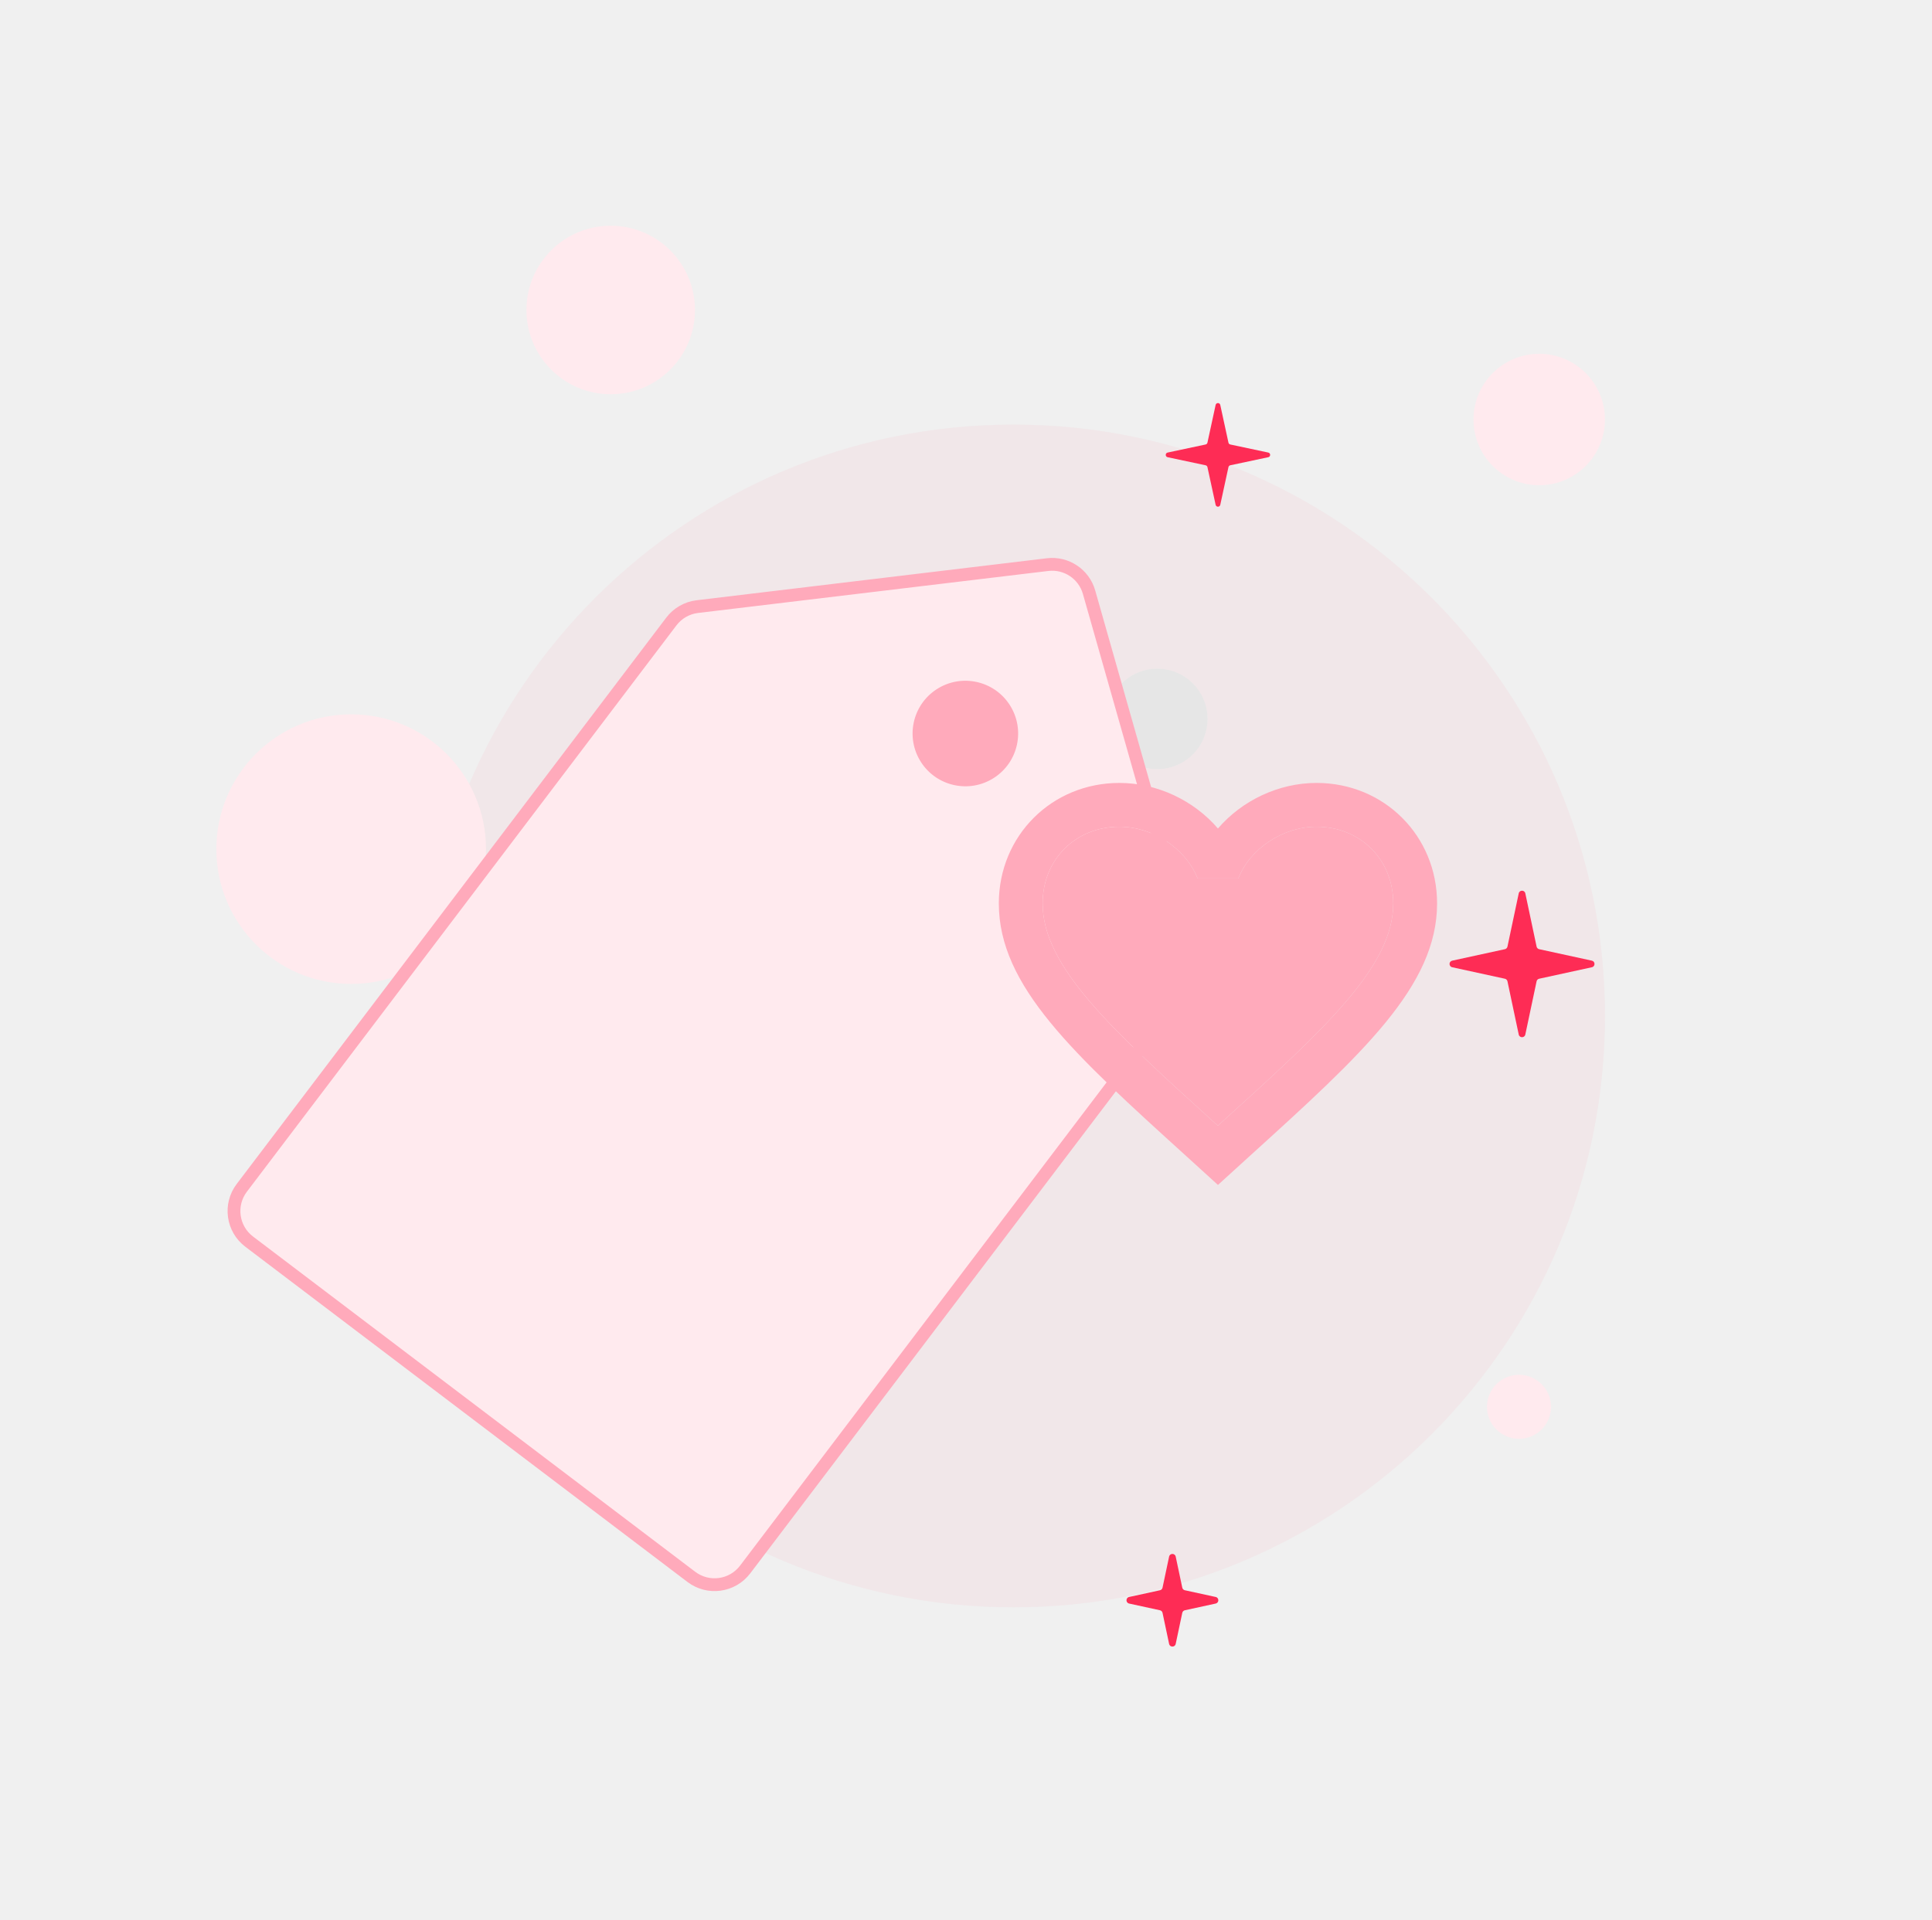
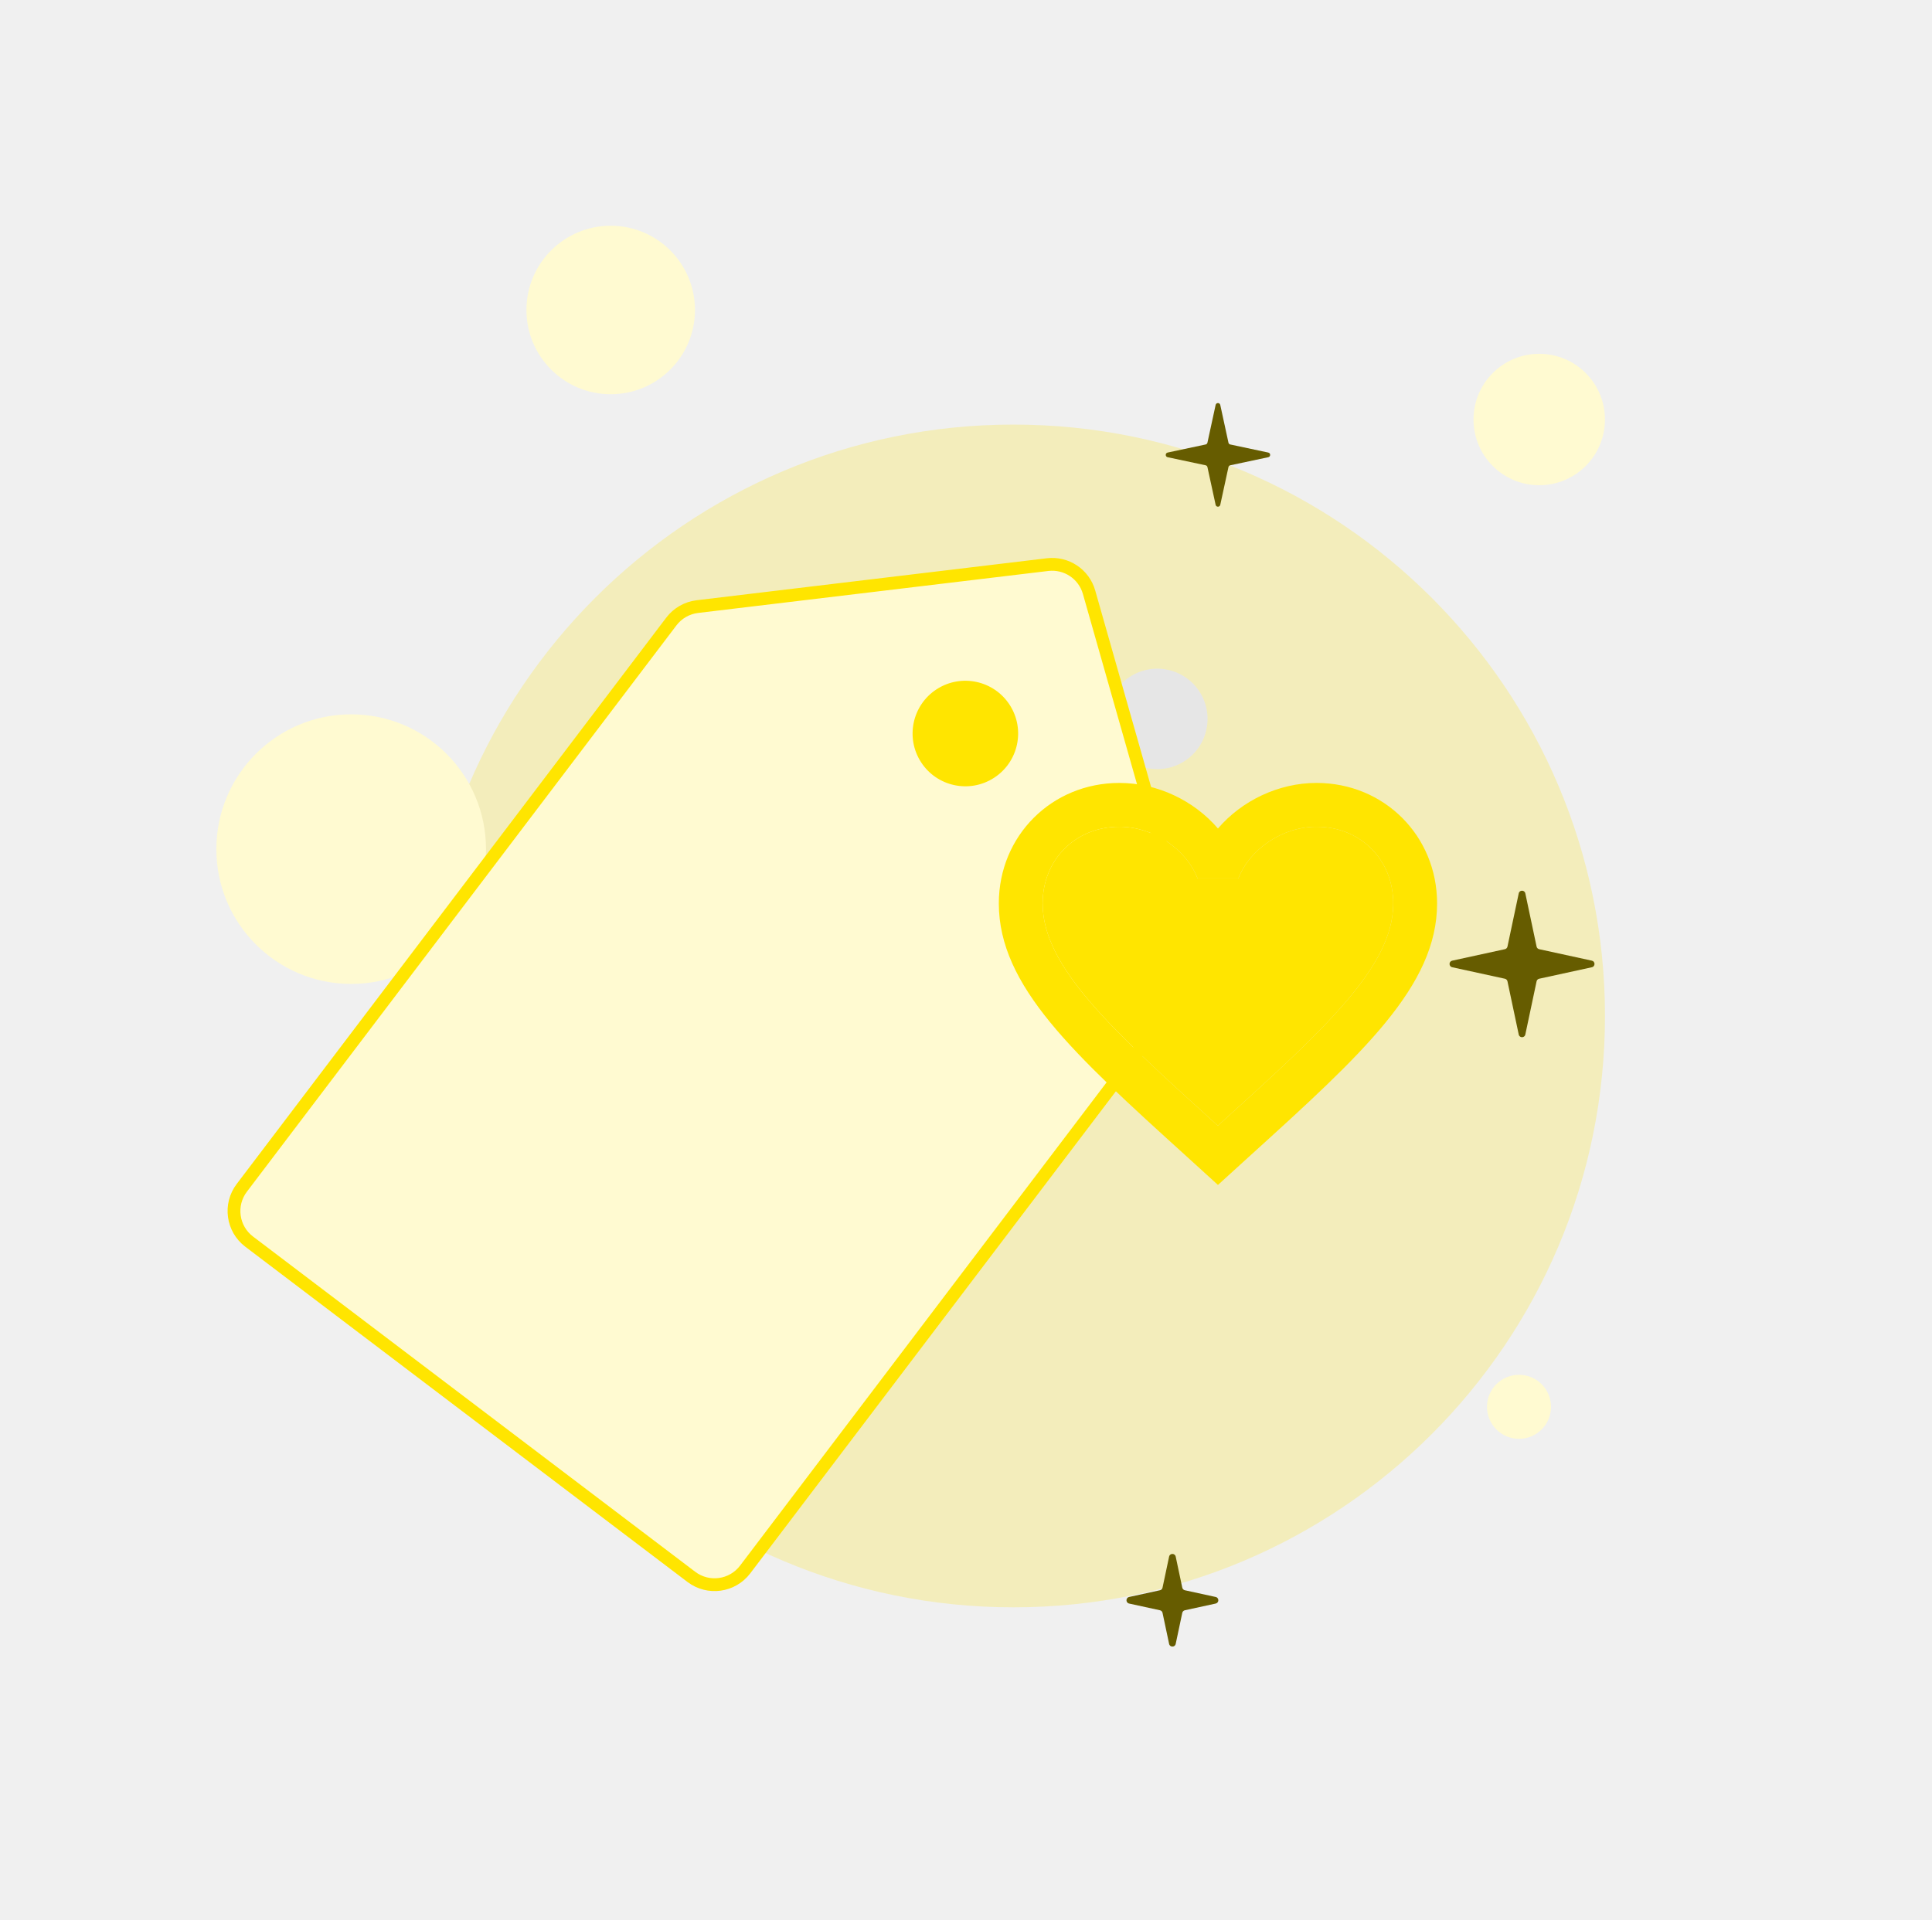
<svg xmlns="http://www.w3.org/2000/svg" width="161" height="160" viewBox="0 0 161 160" fill="none">
-   <circle cx="84.456" cy="84.681" r="49.292" fill="#FE2C55" fill-opacity="0.05" />
-   <circle cx="29.265" cy="70.776" r="11.235" fill="#FFEAEE" />
-   <circle cx="50.892" cy="25.838" r="7.022" fill="#FFEAEE" />
-   <circle cx="128.269" cy="34.967" r="5.477" fill="#FFEAEE" />
-   <circle cx="126.583" cy="117.26" r="2.668" fill="#FFEAEE" />
-   <path d="M97.302 38.109C97.093 38.065 97.093 37.766 97.302 37.721L100.468 37.048C100.544 37.032 100.604 36.972 100.62 36.896L101.302 33.753C101.347 33.545 101.644 33.545 101.689 33.753L102.371 36.896C102.387 36.972 102.447 37.032 102.523 37.048L105.689 37.721C105.898 37.766 105.898 38.065 105.689 38.109L102.523 38.782C102.447 38.798 102.387 38.858 102.371 38.934L101.689 42.077C101.644 42.285 101.347 42.285 101.302 42.077L100.62 38.934C100.604 38.858 100.544 38.798 100.468 38.782L97.302 38.109Z" fill="#FE2C55" />
-   <path d="M126.561 74.464C126.624 74.167 127.047 74.167 127.11 74.464L128.049 78.9C128.072 79.008 128.156 79.093 128.264 79.116L132.654 80.072C132.949 80.137 132.949 80.557 132.654 80.621L128.264 81.578C128.156 81.601 128.072 81.686 128.049 81.794L127.11 86.229C127.047 86.526 126.624 86.526 126.561 86.229L125.622 81.794C125.599 81.686 125.515 81.601 125.407 81.578L121.017 80.621C120.722 80.557 120.722 80.137 121.017 80.072L125.407 79.116C125.515 79.093 125.599 79.008 125.622 78.9L126.561 74.464Z" fill="#FE2C55" />
-   <path d="M97.426 129.745C97.489 129.448 97.912 129.448 97.975 129.745L98.523 132.333C98.546 132.441 98.63 132.526 98.738 132.549L101.306 133.109C101.601 133.173 101.601 133.593 101.306 133.658L98.738 134.217C98.63 134.241 98.546 134.325 98.523 134.433L97.975 137.021C97.912 137.318 97.489 137.318 97.426 137.021L96.878 134.433C96.855 134.325 96.771 134.241 96.663 134.217L94.095 133.658C93.8 133.593 93.8 133.173 94.095 133.109L96.663 132.549C96.771 132.526 96.855 132.441 96.878 132.333L97.426 129.745Z" fill="#FE2C55" />
+   <circle cx="84.456" cy="84.681" r="49.292" fill="#FFE500" fill-opacity="0.22" />
+   <circle cx="29.265" cy="70.776" r="11.235" fill="#FFFAD1" />
+   <circle cx="50.892" cy="25.838" r="7.022" fill="#FFFAD1" />
+   <circle cx="128.269" cy="34.967" r="5.477" fill="#FFFAD1" />
+   <circle cx="126.583" cy="117.26" r="2.668" fill="#FFFAD1" />
+   <path d="M97.302 38.109C97.093 38.065 97.093 37.766 97.302 37.721L100.468 37.048C100.544 37.032 100.604 36.972 100.62 36.896L101.302 33.753C101.347 33.545 101.644 33.545 101.689 33.753L102.371 36.896C102.387 36.972 102.447 37.032 102.523 37.048L105.689 37.721C105.898 37.766 105.898 38.065 105.689 38.109L102.523 38.782C102.447 38.798 102.387 38.858 102.371 38.934L101.689 42.077C101.644 42.285 101.347 42.285 101.302 42.077L100.62 38.934C100.604 38.858 100.544 38.798 100.468 38.782L97.302 38.109Z" fill="#665C00" />
+   <path d="M126.561 74.464C126.624 74.167 127.047 74.167 127.11 74.464L128.049 78.9C128.072 79.008 128.156 79.093 128.264 79.116L132.654 80.072C132.949 80.137 132.949 80.557 132.654 80.621L128.264 81.578C128.156 81.601 128.072 81.686 128.049 81.794L127.11 86.229C127.047 86.526 126.624 86.526 126.561 86.229L125.622 81.794C125.599 81.686 125.515 81.601 125.407 81.578L121.017 80.621C120.722 80.557 120.722 80.137 121.017 80.072L125.407 79.116C125.515 79.093 125.599 79.008 125.622 78.9L126.561 74.464Z" fill="#665C00" />
+   <path d="M97.426 129.745C97.489 129.448 97.912 129.448 97.975 129.745L98.523 132.333C98.546 132.441 98.63 132.526 98.738 132.549L101.306 133.109C101.601 133.173 101.601 133.593 101.306 133.658L98.738 134.217C98.63 134.241 98.546 134.325 98.523 134.433L97.975 137.021C97.912 137.318 97.489 137.318 97.426 137.021L96.878 134.433C96.855 134.325 96.771 134.241 96.663 134.217L94.095 133.658C93.8 133.593 93.8 133.173 94.095 133.109L96.663 132.549C96.771 132.526 96.855 132.441 96.878 132.333L97.426 129.745Z" fill="#665C00" />
  <circle cx="96.443" cy="59.922" r="4.185" transform="rotate(142.683 96.4427 59.9216)" fill="white" />
  <circle cx="96.443" cy="59.922" r="4.185" transform="rotate(142.683 96.4427 59.9216)" fill="black" fill-opacity="0.1" />
-   <path d="M20.764 103.491L57.614 131.435C59.022 132.503 61.029 132.227 62.096 130.819L98.819 82.391C99.427 81.591 99.622 80.551 99.347 79.584L90.755 49.362C90.326 47.849 88.859 46.873 87.298 47.061L58.113 50.561C57.251 50.664 56.469 51.113 55.945 51.804L20.148 99.01C19.081 100.418 19.357 102.424 20.764 103.491Z" fill="#FFEAEE" stroke="#FFAABB" stroke-width="1.066" />
-   <circle cx="80.447" cy="61.141" r="4.398" transform="rotate(-122.916 80.4466 61.1405)" fill="#FFAABB" />
-   <path d="M101.679 93.653L101.496 93.836L101.295 93.653C92.621 85.783 86.887 80.579 86.887 75.301C86.887 71.649 89.627 68.91 93.279 68.91C96.091 68.91 98.83 70.736 99.798 73.219H103.194C104.162 70.736 106.901 68.91 109.713 68.91C113.366 68.91 116.105 71.649 116.105 75.301C116.105 80.579 110.371 85.783 101.679 93.653ZM109.713 65.258C106.536 65.258 103.486 66.737 101.496 69.056C99.506 66.737 96.456 65.258 93.279 65.258C87.654 65.258 83.235 69.659 83.235 75.301C83.235 82.186 89.444 87.828 98.848 96.356L101.496 98.766L104.144 96.356C113.548 87.828 119.757 82.186 119.757 75.301C119.757 69.659 115.338 65.258 109.713 65.258Z" fill="#FFAABB" />
-   <path d="M101.679 93.653L101.496 93.836L101.295 93.653C92.621 85.783 86.887 80.579 86.887 75.301C86.887 71.649 89.627 68.91 93.279 68.91C96.091 68.91 98.83 70.736 99.798 73.219H103.194C104.162 70.736 106.901 68.91 109.713 68.91C113.366 68.91 116.105 71.649 116.105 75.301C116.105 80.579 110.371 85.783 101.679 93.653Z" fill="#FFAABB" />
+   <path d="M20.764 103.491L57.614 131.435C59.022 132.503 61.029 132.227 62.096 130.819L98.819 82.391C99.427 81.591 99.622 80.551 99.347 79.584L90.755 49.362C90.326 47.849 88.859 46.873 87.298 47.061L58.113 50.561C57.251 50.664 56.469 51.113 55.945 51.804L20.148 99.01C19.081 100.418 19.357 102.424 20.764 103.491Z" fill="#FFFAD1" stroke="#FFE500" stroke-width="1.066" />
+   <circle cx="80.447" cy="61.141" r="4.398" transform="rotate(-122.916 80.4466 61.1405)" fill="#FFE500" />
+   <path d="M101.679 93.653L101.496 93.836L101.295 93.653C92.621 85.783 86.887 80.579 86.887 75.301C86.887 71.649 89.627 68.91 93.279 68.91C96.091 68.91 98.83 70.736 99.798 73.219H103.194C104.162 70.736 106.901 68.91 109.713 68.91C113.366 68.91 116.105 71.649 116.105 75.301C116.105 80.579 110.371 85.783 101.679 93.653ZM109.713 65.258C106.536 65.258 103.486 66.737 101.496 69.056C99.506 66.737 96.456 65.258 93.279 65.258C87.654 65.258 83.235 69.659 83.235 75.301C83.235 82.186 89.444 87.828 98.848 96.356L101.496 98.766L104.144 96.356C113.548 87.828 119.757 82.186 119.757 75.301C119.757 69.659 115.338 65.258 109.713 65.258Z" fill="#FFE500" />
+   <path d="M101.679 93.653L101.496 93.836L101.295 93.653C92.621 85.783 86.887 80.579 86.887 75.301C86.887 71.649 89.627 68.91 93.279 68.91C96.091 68.91 98.83 70.736 99.798 73.219H103.194C104.162 70.736 106.901 68.91 109.713 68.91C113.366 68.91 116.105 71.649 116.105 75.301C116.105 80.579 110.371 85.783 101.679 93.653Z" fill="#FFE500" />
</svg>
